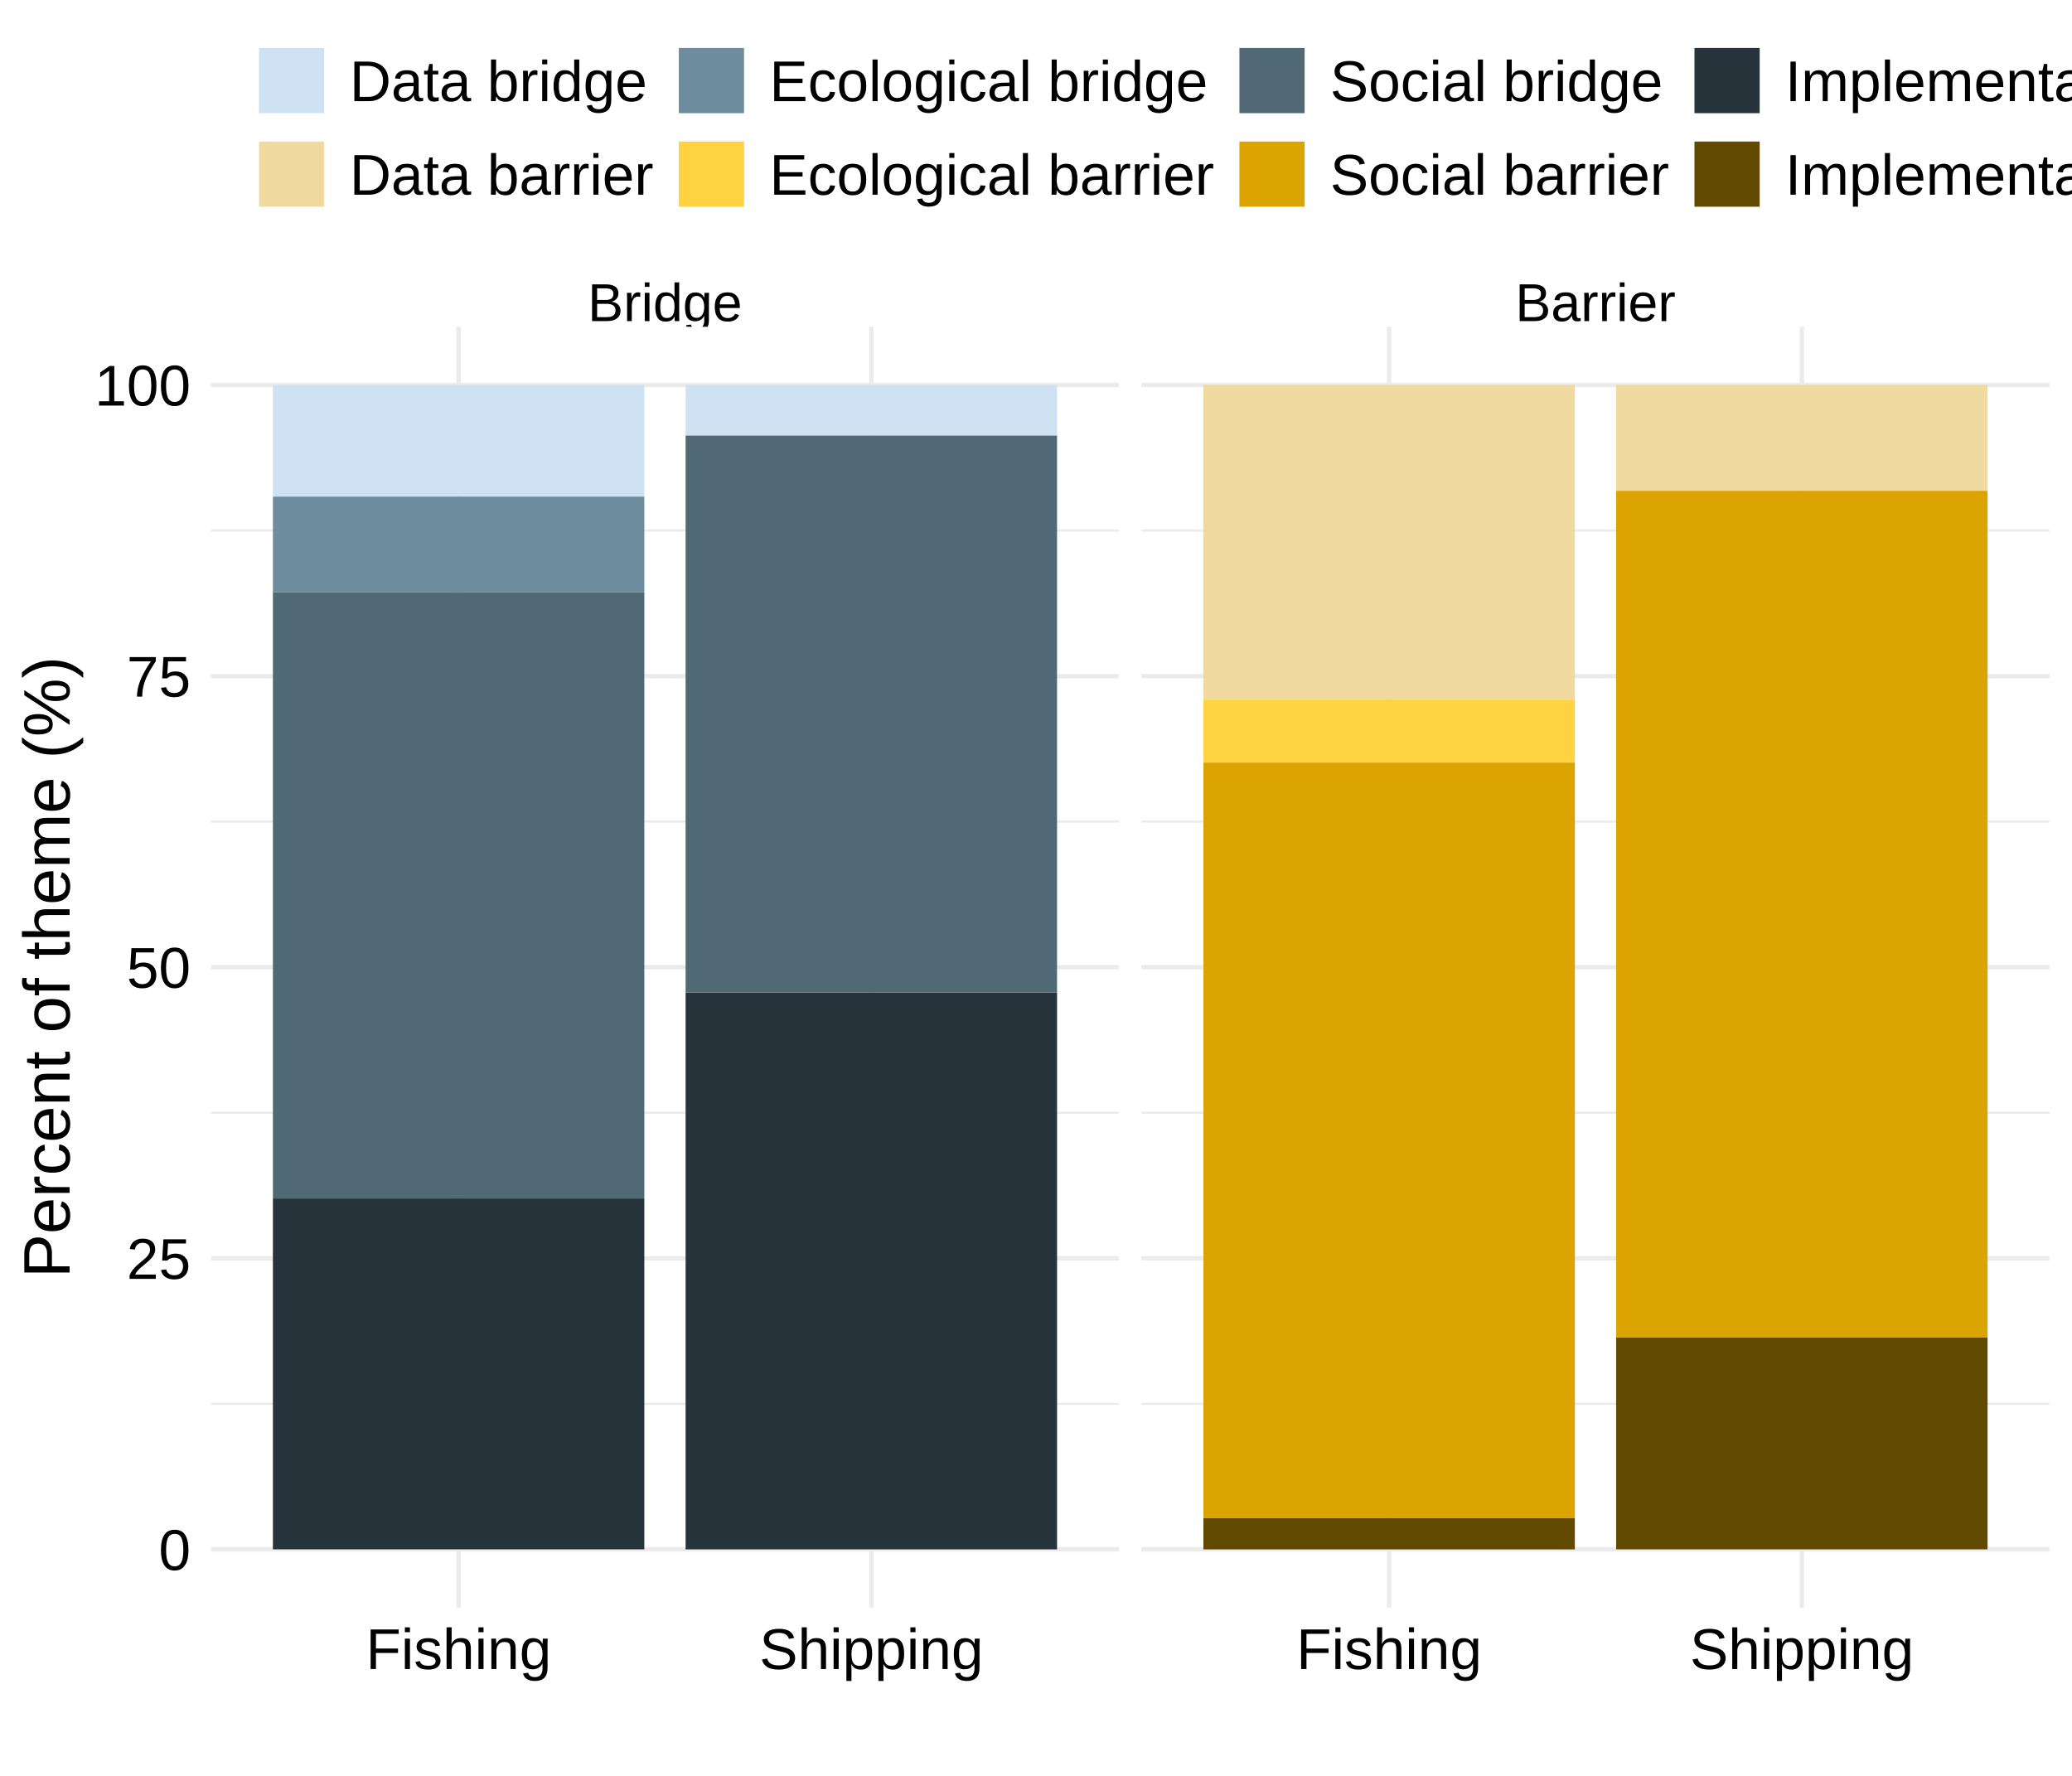
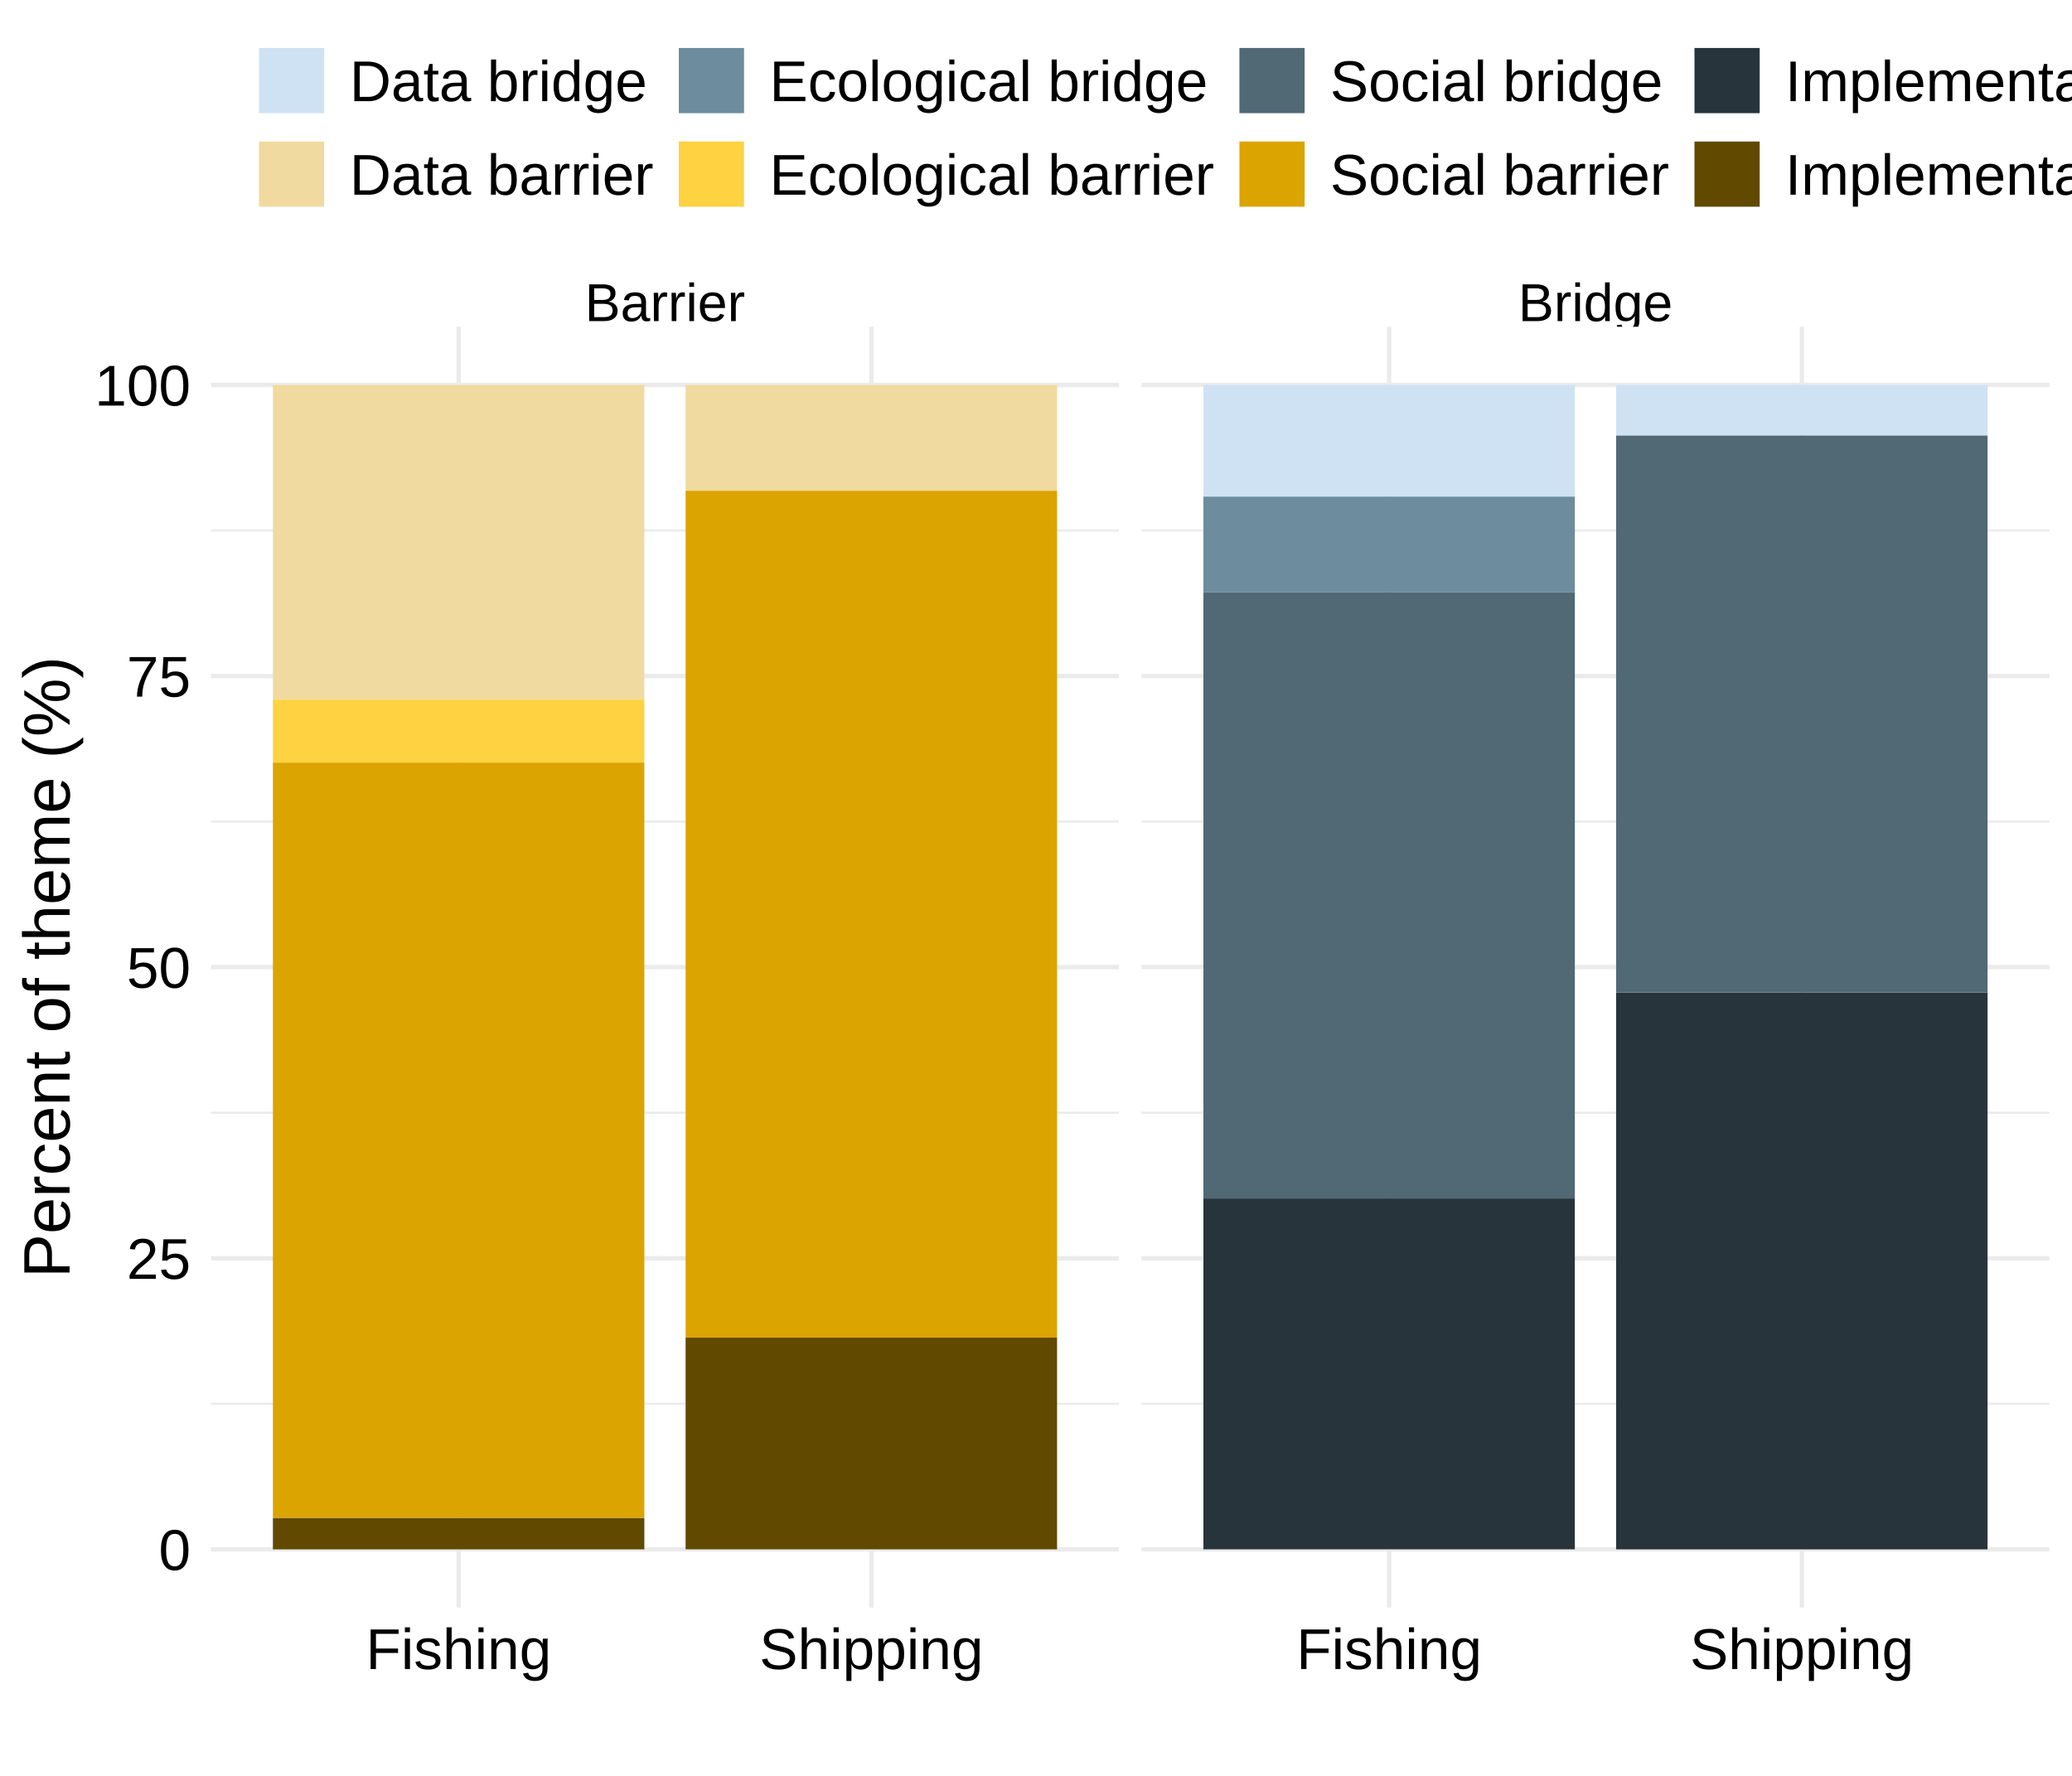
<svg xmlns="http://www.w3.org/2000/svg" class="svglite" width="504.00pt" height="432.00pt" viewBox="0 0 504.00 432.00">
  <defs>
    <style type="text/css">
    .svglite line, .svglite polyline, .svglite polygon, .svglite path, .svglite rect, .svglite circle {
      fill: none;
      stroke: #000000;
      stroke-linecap: round;
      stroke-linejoin: round;
      stroke-miterlimit: 10.00;
    }
    .svglite text {
      white-space: pre;
    }
  </style>
  </defs>
  <rect width="100%" height="100%" style="stroke: none; fill: none;" />
  <defs>
    <clipPath id="cpMC4wMHw1MDQuMDB8MC4wMHw0MzIuMDA=">
      <rect x="0.00" y="0.00" width="504.00" height="432.00" />
    </clipPath>
  </defs>
  <g clip-path="url(#cpMC4wMHw1MDQuMDB8MC4wMHw0MzIuMDA=)">
</g>
  <defs>
    <clipPath id="cpNTEuMzN8MjcyLjE4fDc5LjQ4fDM5MS4wNg==">
      <rect x="51.33" y="79.48" width="220.86" height="311.58" />
    </clipPath>
  </defs>
  <g clip-path="url(#cpNTEuMzN8MjcyLjE4fDc5LjQ4fDM5MS4wNg==)">
    <polyline points="51.33,341.49 272.18,341.49 " style="stroke-width: 0.53; stroke: #EBEBEB; stroke-linecap: butt;" />
    <polyline points="51.33,270.68 272.18,270.68 " style="stroke-width: 0.53; stroke: #EBEBEB; stroke-linecap: butt;" />
    <polyline points="51.33,199.86 272.18,199.86 " style="stroke-width: 0.53; stroke: #EBEBEB; stroke-linecap: butt;" />
    <polyline points="51.33,129.05 272.18,129.05 " style="stroke-width: 0.53; stroke: #EBEBEB; stroke-linecap: butt;" />
    <polyline points="51.33,376.89 272.18,376.89 " style="stroke-width: 1.07; stroke: #EBEBEB; stroke-linecap: butt;" />
    <polyline points="51.33,306.08 272.18,306.08 " style="stroke-width: 1.07; stroke: #EBEBEB; stroke-linecap: butt;" />
    <polyline points="51.33,235.27 272.18,235.27 " style="stroke-width: 1.07; stroke: #EBEBEB; stroke-linecap: butt;" />
    <polyline points="51.33,164.46 272.18,164.46 " style="stroke-width: 1.07; stroke: #EBEBEB; stroke-linecap: butt;" />
    <polyline points="51.33,93.64 272.18,93.64 " style="stroke-width: 1.07; stroke: #EBEBEB; stroke-linecap: butt;" />
    <polyline points="111.56,391.06 111.56,79.48 " style="stroke-width: 1.07; stroke: #EBEBEB; stroke-linecap: butt;" />
    <polyline points="211.95,391.06 211.95,79.48 " style="stroke-width: 1.07; stroke: #EBEBEB; stroke-linecap: butt;" />
-     <rect x="66.38" y="93.64" width="90.35" height="27.16" style="stroke-width: 1.07; stroke: none; stroke-linecap: butt; stroke-linejoin: miter; fill: #CFE2F3;" />
-     <rect x="66.38" y="120.81" width="90.35" height="23.28" style="stroke-width: 1.07; stroke: none; stroke-linecap: butt; stroke-linejoin: miter; fill: #6D8C9E;" />
-     <rect x="66.38" y="291.53" width="90.35" height="85.36" style="stroke-width: 1.07; stroke: none; stroke-linecap: butt; stroke-linejoin: miter; fill: #28343B;" />
-     <rect x="66.38" y="144.09" width="90.35" height="147.45" style="stroke-width: 1.07; stroke: none; stroke-linecap: butt; stroke-linejoin: miter; fill: #516875;" />
-     <rect x="166.77" y="93.64" width="90.35" height="12.32" style="stroke-width: 1.07; stroke: none; stroke-linecap: butt; stroke-linejoin: miter; fill: #CFE2F3;" />
-     <rect x="166.77" y="105.96" width="90.35" height="0.00" style="stroke-width: 1.07; stroke: none; stroke-linecap: butt; stroke-linejoin: miter; fill: #6D8C9E;" />
-     <rect x="166.77" y="241.43" width="90.35" height="135.47" style="stroke-width: 1.07; stroke: none; stroke-linecap: butt; stroke-linejoin: miter; fill: #28343B;" />
-     <rect x="166.77" y="105.96" width="90.35" height="135.47" style="stroke-width: 1.07; stroke: none; stroke-linecap: butt; stroke-linejoin: miter; fill: #516875;" />
+     <rect x="66.38" y="93.64" width="90.35" height="76.55" style="stroke-width: 1.07; stroke: none; stroke-linecap: butt; stroke-linejoin: miter; fill: #F1DA9F;" />
+     <rect x="66.38" y="170.20" width="90.35" height="15.31" style="stroke-width: 1.07; stroke: none; stroke-linecap: butt; stroke-linejoin: miter; fill: #FED240;" />
+     <rect x="66.38" y="369.24" width="90.35" height="7.66" style="stroke-width: 1.07; stroke: none; stroke-linecap: butt; stroke-linejoin: miter; fill: #614900;" />
+     <rect x="66.38" y="185.51" width="90.35" height="183.73" style="stroke-width: 1.07; stroke: none; stroke-linecap: butt; stroke-linejoin: miter; fill: #DBA400;" />
+     <rect x="166.77" y="93.64" width="90.35" height="25.75" style="stroke-width: 1.07; stroke: none; stroke-linecap: butt; stroke-linejoin: miter; fill: #F1DA9F;" />
+     <rect x="166.77" y="119.39" width="90.35" height="0.00" style="stroke-width: 1.07; stroke: none; stroke-linecap: butt; stroke-linejoin: miter; fill: #FED240;" />
+     <rect x="166.77" y="325.39" width="90.35" height="51.50" style="stroke-width: 1.07; stroke: none; stroke-linecap: butt; stroke-linejoin: miter; fill: #614900;" />
+     <rect x="166.77" y="119.39" width="90.35" height="206.00" style="stroke-width: 1.07; stroke: none; stroke-linecap: butt; stroke-linejoin: miter; fill: #DBA400;" />
  </g>
  <g clip-path="url(#cpMC4wMHw1MDQuMDB8MC4wMHw0MzIuMDA=)">
</g>
  <defs>
    <clipPath id="cpMjc3LjY2fDQ5OC41Mnw3OS40OHwzOTEuMDY=">
      <rect x="277.66" y="79.48" width="220.86" height="311.58" />
    </clipPath>
  </defs>
  <g clip-path="url(#cpMjc3LjY2fDQ5OC41Mnw3OS40OHwzOTEuMDY=)">
    <polyline points="277.66,341.49 498.52,341.49 " style="stroke-width: 0.53; stroke: #EBEBEB; stroke-linecap: butt;" />
    <polyline points="277.66,270.68 498.52,270.68 " style="stroke-width: 0.53; stroke: #EBEBEB; stroke-linecap: butt;" />
    <polyline points="277.66,199.86 498.52,199.86 " style="stroke-width: 0.53; stroke: #EBEBEB; stroke-linecap: butt;" />
    <polyline points="277.66,129.05 498.52,129.05 " style="stroke-width: 0.53; stroke: #EBEBEB; stroke-linecap: butt;" />
    <polyline points="277.66,376.89 498.52,376.89 " style="stroke-width: 1.07; stroke: #EBEBEB; stroke-linecap: butt;" />
    <polyline points="277.66,306.08 498.52,306.08 " style="stroke-width: 1.07; stroke: #EBEBEB; stroke-linecap: butt;" />
    <polyline points="277.66,235.27 498.52,235.27 " style="stroke-width: 1.07; stroke: #EBEBEB; stroke-linecap: butt;" />
    <polyline points="277.66,164.46 498.52,164.46 " style="stroke-width: 1.07; stroke: #EBEBEB; stroke-linecap: butt;" />
    <polyline points="277.66,93.64 498.52,93.64 " style="stroke-width: 1.07; stroke: #EBEBEB; stroke-linecap: butt;" />
    <polyline points="337.90,391.06 337.90,79.48 " style="stroke-width: 1.07; stroke: #EBEBEB; stroke-linecap: butt;" />
    <polyline points="438.29,391.06 438.29,79.48 " style="stroke-width: 1.07; stroke: #EBEBEB; stroke-linecap: butt;" />
-     <rect x="292.72" y="93.64" width="90.35" height="76.55" style="stroke-width: 1.07; stroke: none; stroke-linecap: butt; stroke-linejoin: miter; fill: #F1DA9F;" />
-     <rect x="292.72" y="170.20" width="90.35" height="15.31" style="stroke-width: 1.07; stroke: none; stroke-linecap: butt; stroke-linejoin: miter; fill: #FED240;" />
-     <rect x="292.72" y="369.24" width="90.35" height="7.66" style="stroke-width: 1.07; stroke: none; stroke-linecap: butt; stroke-linejoin: miter; fill: #614900;" />
-     <rect x="292.72" y="185.51" width="90.35" height="183.73" style="stroke-width: 1.07; stroke: none; stroke-linecap: butt; stroke-linejoin: miter; fill: #DBA400;" />
-     <rect x="393.11" y="93.64" width="90.35" height="25.75" style="stroke-width: 1.07; stroke: none; stroke-linecap: butt; stroke-linejoin: miter; fill: #F1DA9F;" />
-     <rect x="393.11" y="119.39" width="90.35" height="0.00" style="stroke-width: 1.07; stroke: none; stroke-linecap: butt; stroke-linejoin: miter; fill: #FED240;" />
-     <rect x="393.11" y="325.39" width="90.35" height="51.50" style="stroke-width: 1.07; stroke: none; stroke-linecap: butt; stroke-linejoin: miter; fill: #614900;" />
-     <rect x="393.11" y="119.39" width="90.35" height="206.00" style="stroke-width: 1.07; stroke: none; stroke-linecap: butt; stroke-linejoin: miter; fill: #DBA400;" />
+     <rect x="292.72" y="93.64" width="90.35" height="27.16" style="stroke-width: 1.07; stroke: none; stroke-linecap: butt; stroke-linejoin: miter; fill: #CFE2F3;" />
+     <rect x="292.72" y="120.81" width="90.35" height="23.28" style="stroke-width: 1.07; stroke: none; stroke-linecap: butt; stroke-linejoin: miter; fill: #6D8C9E;" />
+     <rect x="292.72" y="291.53" width="90.35" height="85.36" style="stroke-width: 1.07; stroke: none; stroke-linecap: butt; stroke-linejoin: miter; fill: #28343B;" />
+     <rect x="292.72" y="144.09" width="90.35" height="147.45" style="stroke-width: 1.07; stroke: none; stroke-linecap: butt; stroke-linejoin: miter; fill: #516875;" />
+     <rect x="393.11" y="93.64" width="90.35" height="12.32" style="stroke-width: 1.07; stroke: none; stroke-linecap: butt; stroke-linejoin: miter; fill: #CFE2F3;" />
+     <rect x="393.11" y="105.96" width="90.35" height="0.00" style="stroke-width: 1.07; stroke: none; stroke-linecap: butt; stroke-linejoin: miter; fill: #6D8C9E;" />
+     <rect x="393.11" y="241.43" width="90.35" height="135.47" style="stroke-width: 1.07; stroke: none; stroke-linecap: butt; stroke-linejoin: miter; fill: #28343B;" />
+     <rect x="393.11" y="105.96" width="90.35" height="135.47" style="stroke-width: 1.07; stroke: none; stroke-linecap: butt; stroke-linejoin: miter; fill: #516875;" />
  </g>
  <g clip-path="url(#cpMC4wMHw1MDQuMDB8MC4wMHw0MzIuMDA=)">
</g>
  <defs>
    <clipPath id="cpNTEuMzN8MjcyLjE4fDY3LjQ0fDc5LjQ4">
      <rect x="51.33" y="67.44" width="220.86" height="12.05" />
    </clipPath>
  </defs>
  <g clip-path="url(#cpNTEuMzN8MjcyLjE4fDY3LjQ0fDc5LjQ4)">
-     <text x="161.75" y="78.11" text-anchor="middle" style="font-size: 13.00px; font-family: &quot;Arial&quot;;" textLength="37.58px" lengthAdjust="spacingAndGlyphs">Bridge</text>
+     <text x="161.75" y="78.11" text-anchor="middle" style="font-size: 13.00px; font-family: &quot;Arial&quot;;" textLength="39.00px" lengthAdjust="spacingAndGlyphs">Barrier</text>
  </g>
  <g clip-path="url(#cpMC4wMHw1MDQuMDB8MC4wMHw0MzIuMDA=)">
</g>
  <defs>
    <clipPath id="cpMjc3LjY2fDQ5OC41Mnw2Ny40NHw3OS40OA==">
      <rect x="277.66" y="67.44" width="220.86" height="12.05" />
    </clipPath>
  </defs>
  <g clip-path="url(#cpMjc3LjY2fDQ5OC41Mnw2Ny40NHw3OS40OA==)">
-     <text x="388.09" y="78.11" text-anchor="middle" style="font-size: 13.00px; font-family: &quot;Arial&quot;;" textLength="39.00px" lengthAdjust="spacingAndGlyphs">Barrier</text>
+     <text x="388.09" y="78.11" text-anchor="middle" style="font-size: 13.00px; font-family: &quot;Arial&quot;;" textLength="37.58px" lengthAdjust="spacingAndGlyphs">Bridge</text>
  </g>
  <g clip-path="url(#cpMC4wMHw1MDQuMDB8MC4wMHw0MzIuMDA=)">
    <text x="111.56" y="406.01" text-anchor="middle" style="font-size: 14.00px; font-family: &quot;Arial&quot;;" textLength="45.12px" lengthAdjust="spacingAndGlyphs">Fishing</text>
    <text x="211.95" y="406.01" text-anchor="middle" style="font-size: 14.00px; font-family: &quot;Arial&quot;;" textLength="54.48px" lengthAdjust="spacingAndGlyphs">Shipping</text>
    <text x="337.90" y="406.01" text-anchor="middle" style="font-size: 14.00px; font-family: &quot;Arial&quot;;" textLength="45.12px" lengthAdjust="spacingAndGlyphs">Fishing</text>
    <text x="438.29" y="406.01" text-anchor="middle" style="font-size: 14.00px; font-family: &quot;Arial&quot;;" textLength="54.48px" lengthAdjust="spacingAndGlyphs">Shipping</text>
    <text x="46.39" y="381.91" text-anchor="end" style="font-size: 14.00px; font-family: &quot;Arial&quot;;" textLength="7.78px" lengthAdjust="spacingAndGlyphs">0</text>
    <text x="46.39" y="311.09" text-anchor="end" style="font-size: 14.00px; font-family: &quot;Arial&quot;;" textLength="15.57px" lengthAdjust="spacingAndGlyphs">25</text>
    <text x="46.39" y="240.28" text-anchor="end" style="font-size: 14.00px; font-family: &quot;Arial&quot;;" textLength="15.57px" lengthAdjust="spacingAndGlyphs">50</text>
    <text x="46.39" y="169.47" text-anchor="end" style="font-size: 14.00px; font-family: &quot;Arial&quot;;" textLength="15.57px" lengthAdjust="spacingAndGlyphs">75</text>
    <text x="46.39" y="98.66" text-anchor="end" style="font-size: 14.00px; font-family: &quot;Arial&quot;;" textLength="23.35px" lengthAdjust="spacingAndGlyphs">100</text>
    <text transform="translate(16.93,235.27) rotate(-90)" text-anchor="middle" style="font-size: 16.00px; font-family: &quot;Arial&quot;;" textLength="151.16px" lengthAdjust="spacingAndGlyphs">Percent of theme (%)</text>
    <rect x="62.99" y="11.67" width="15.86" height="15.86" style="stroke-width: 1.07; stroke: none; stroke-linecap: butt; stroke-linejoin: miter; fill: #CFE2F3;" />
    <rect x="165.12" y="11.67" width="15.86" height="15.86" style="stroke-width: 1.07; stroke: none; stroke-linecap: butt; stroke-linejoin: miter; fill: #6D8C9E;" />
    <rect x="301.48" y="11.67" width="15.86" height="15.86" style="stroke-width: 1.07; stroke: none; stroke-linecap: butt; stroke-linejoin: miter; fill: #516875;" />
    <rect x="412.17" y="11.67" width="15.86" height="15.86" style="stroke-width: 1.07; stroke: none; stroke-linecap: butt; stroke-linejoin: miter; fill: #28343B;" />
    <rect x="62.99" y="34.43" width="15.86" height="15.86" style="stroke-width: 1.07; stroke: none; stroke-linecap: butt; stroke-linejoin: miter; fill: #F1DA9F;" />
    <rect x="165.12" y="34.43" width="15.86" height="15.86" style="stroke-width: 1.07; stroke: none; stroke-linecap: butt; stroke-linejoin: miter; fill: #FED240;" />
    <rect x="301.48" y="34.43" width="15.86" height="15.86" style="stroke-width: 1.07; stroke: none; stroke-linecap: butt; stroke-linejoin: miter; fill: #DBA400;" />
    <rect x="412.17" y="34.43" width="15.86" height="15.86" style="stroke-width: 1.07; stroke: none; stroke-linecap: butt; stroke-linejoin: miter; fill: #614900;" />
    <text x="85.04" y="24.61" style="font-size: 14.00px; font-family: &quot;Arial&quot;;" textLength="72.35px" lengthAdjust="spacingAndGlyphs">Data bridge</text>
    <text x="187.17" y="24.61" style="font-size: 14.00px; font-family: &quot;Arial&quot;;" textLength="106.59px" lengthAdjust="spacingAndGlyphs">Ecological bridge</text>
    <text x="323.53" y="24.61" style="font-size: 14.00px; font-family: &quot;Arial&quot;;" textLength="80.91px" lengthAdjust="spacingAndGlyphs">Social bridge</text>
    <text x="434.22" y="24.61" style="font-size: 14.00px; font-family: &quot;Arial&quot;;" textLength="138.47px" lengthAdjust="spacingAndGlyphs">Implementation bridge</text>
    <text x="85.04" y="47.37" style="font-size: 14.00px; font-family: &quot;Arial&quot;;" textLength="73.89px" lengthAdjust="spacingAndGlyphs">Data barrier</text>
    <text x="187.17" y="47.37" style="font-size: 14.00px; font-family: &quot;Arial&quot;;" textLength="108.12px" lengthAdjust="spacingAndGlyphs">Ecological barrier</text>
    <text x="323.53" y="47.37" style="font-size: 14.00px; font-family: &quot;Arial&quot;;" textLength="82.45px" lengthAdjust="spacingAndGlyphs">Social barrier</text>
    <text x="434.22" y="47.37" style="font-size: 14.00px; font-family: &quot;Arial&quot;;" textLength="140.00px" lengthAdjust="spacingAndGlyphs">Implementation barrier</text>
  </g>
</svg>
